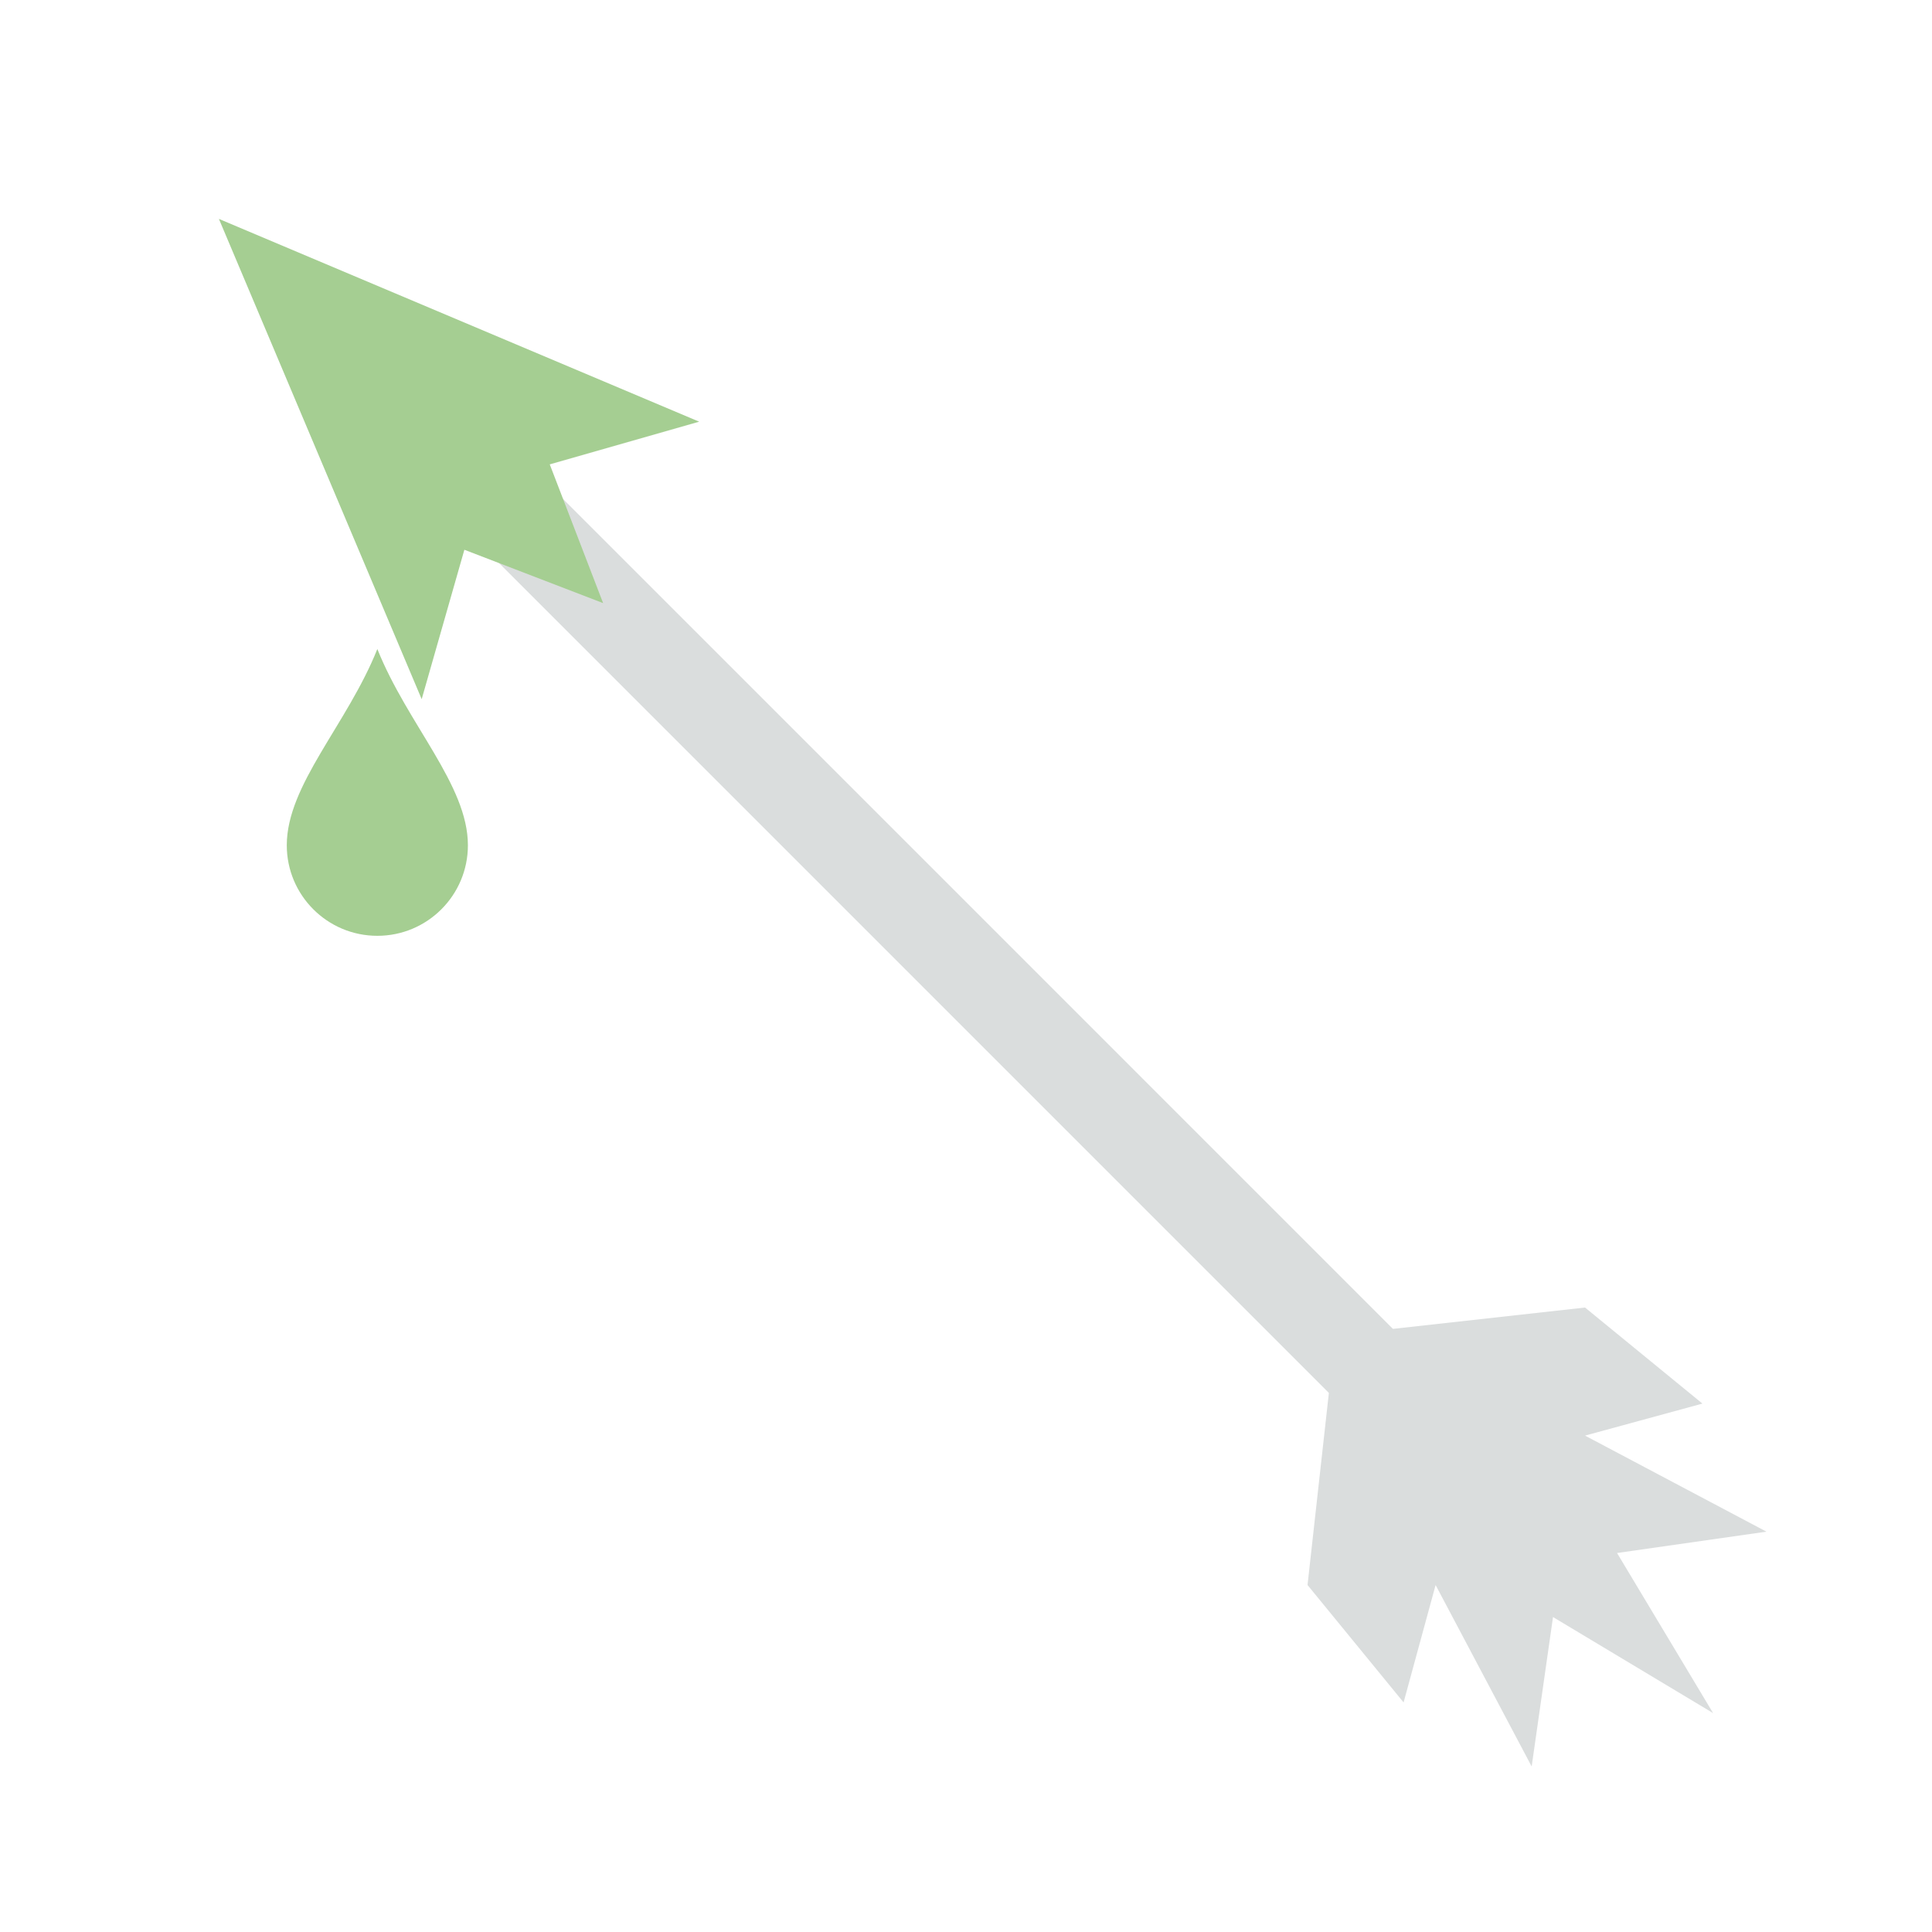
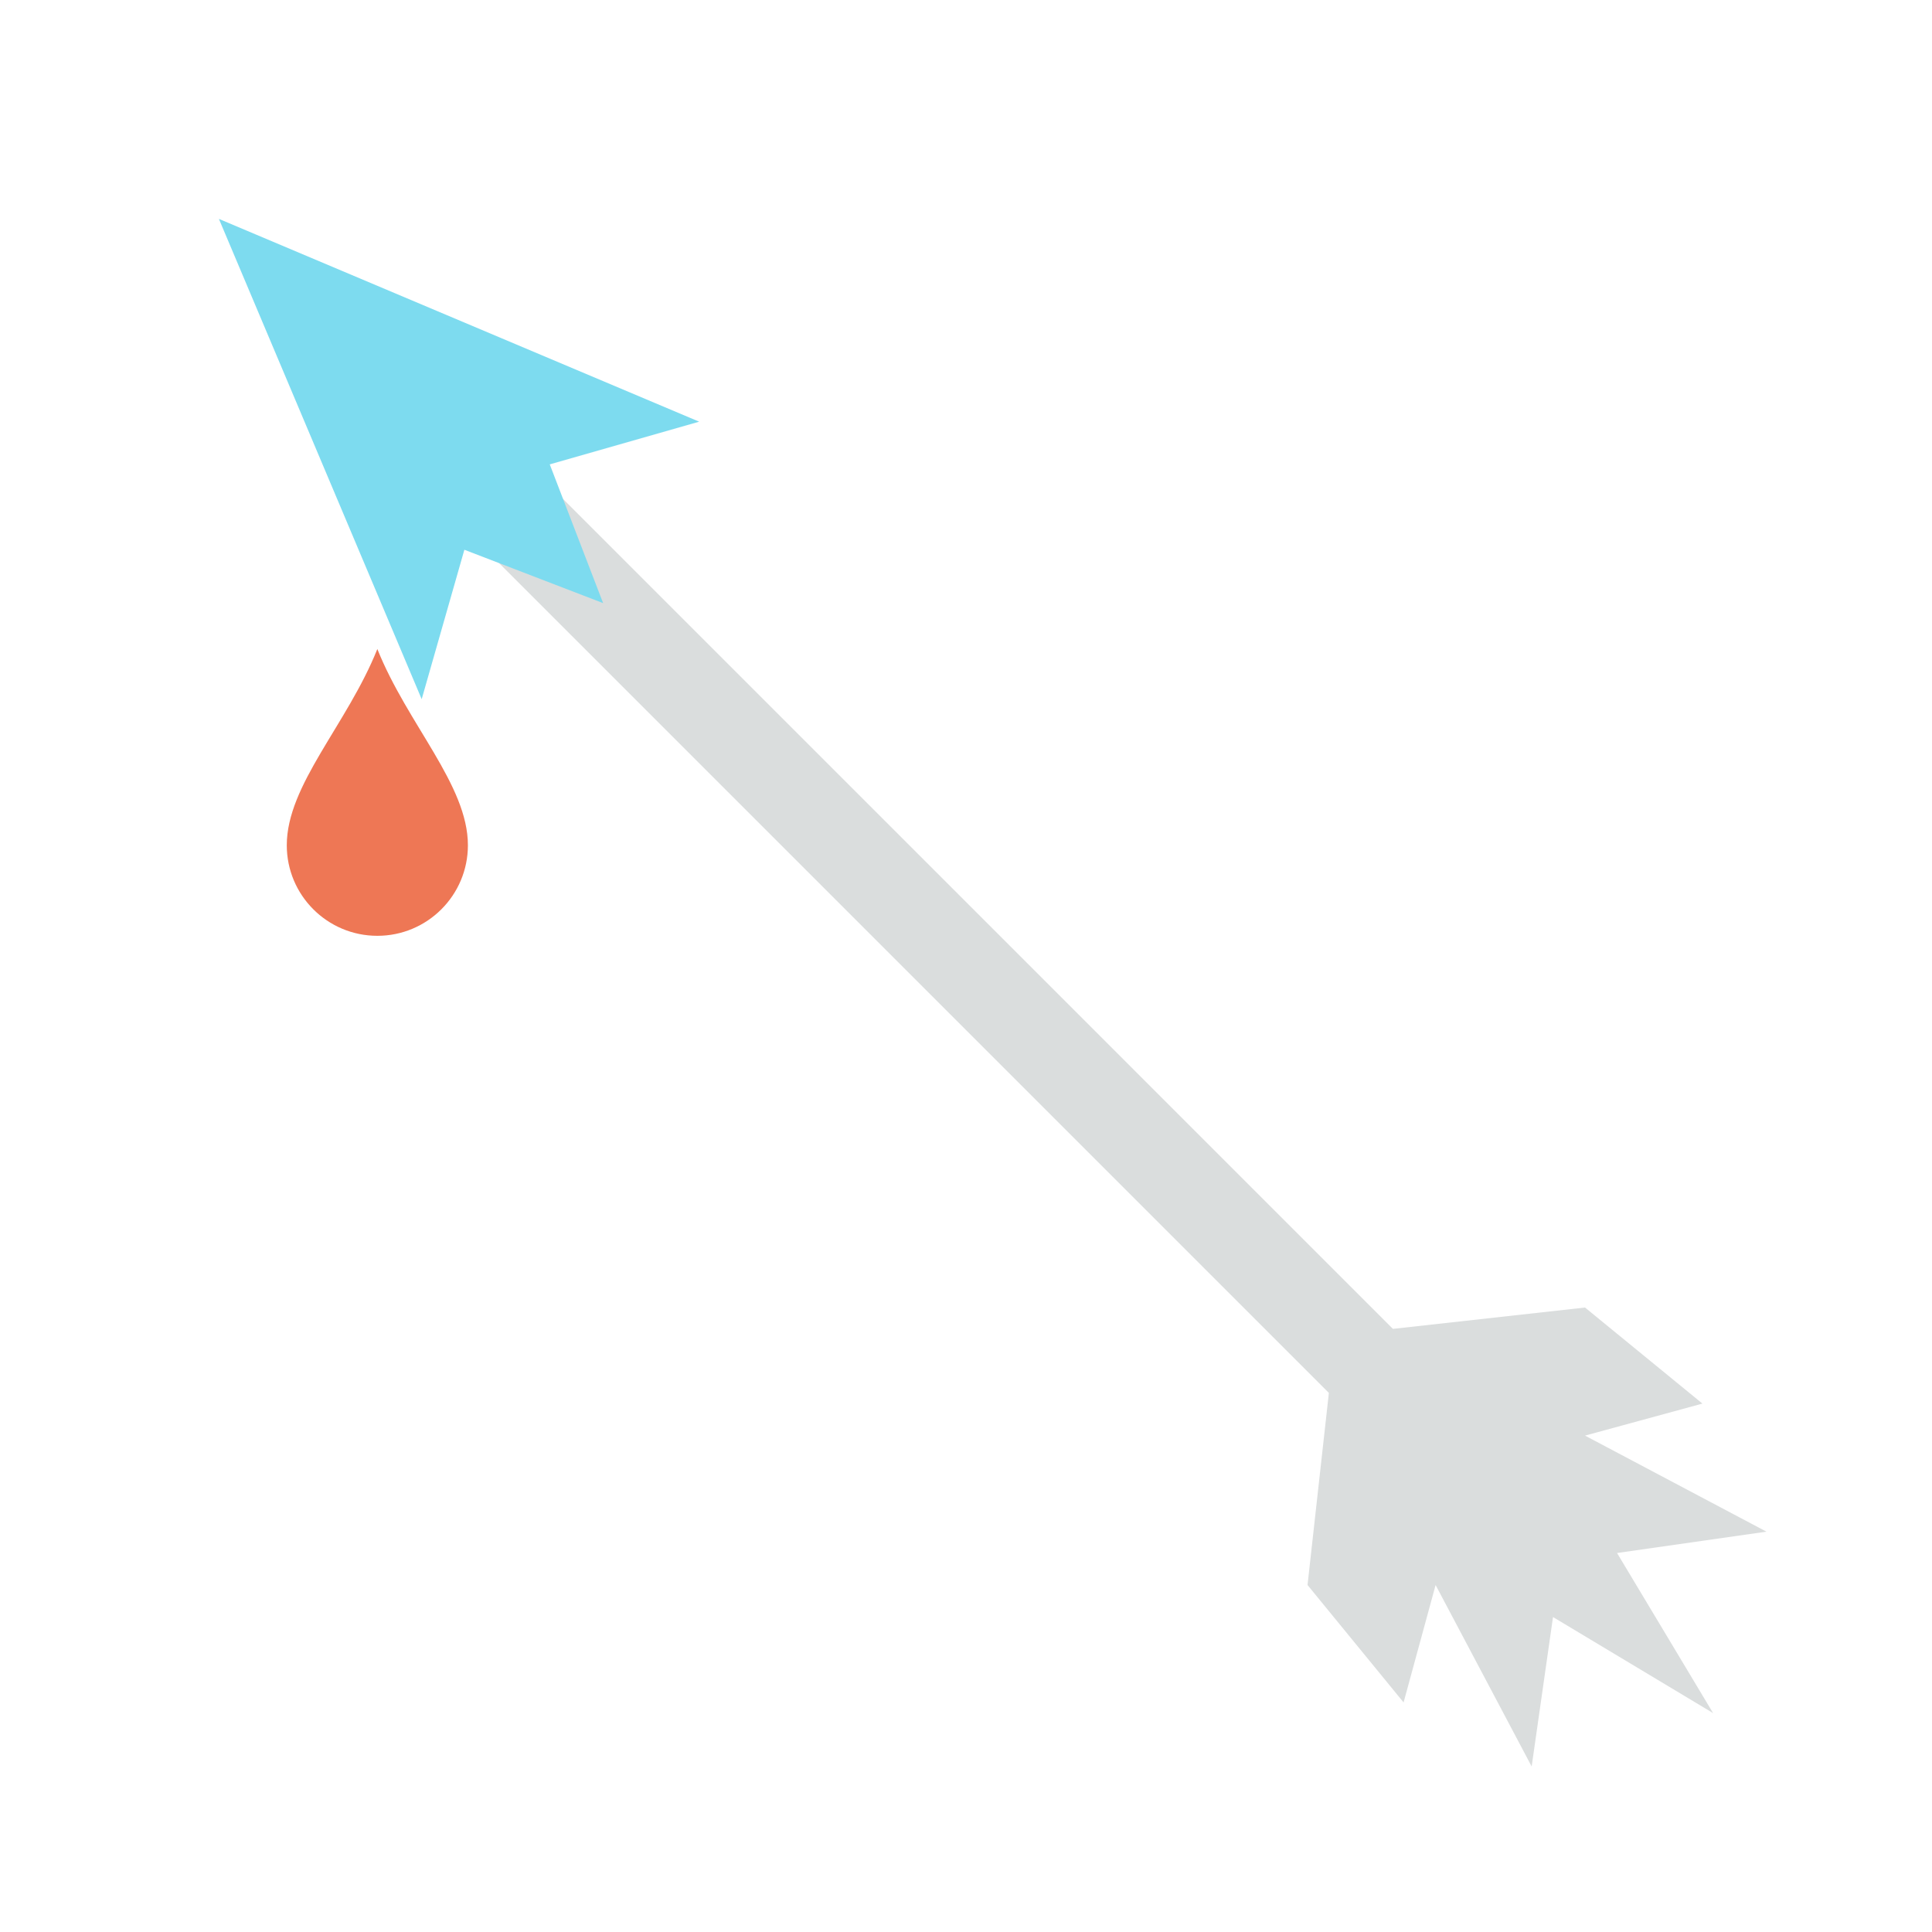
<svg xmlns="http://www.w3.org/2000/svg" width="128" height="128" viewBox="0 0 128 128" data-wheeler-raster-size="2048">
  <g transform="rotate(-45 64 64)">
    <path fill="#DADDDD" d="M61 19 H67 V110 H61 Z" />
    <path fill="#DADDDD" d="M61 101 L51 109 L50 119 L57 115 L53 128 L61 122 L64 134 L67 122 L75 128 L71 115 L78 119 L77 109 L67 101 Z" />
-     <path fill="#A5CE92" d="M64 -6 L51 26 L60 21 L64 30 L68 21 L77 26 Z" />
+     <path fill="#7DDBEF" d="M64 -6 L51 26 L60 21 L64 30 L68 21 L77 26 Z" />
  </g>
-   <path fill="#A5CE92" d="M25 43 C23 48 19 52 19 56 A6 6 0 0 0 31 56 C31 52 27 48 25 43 Z" />
+   <path fill="#EE7755" d="M25 43 C23 48 19 52 19 56 A6 6 0 0 0 31 56 C31 52 27 48 25 43 Z" />
</svg>
